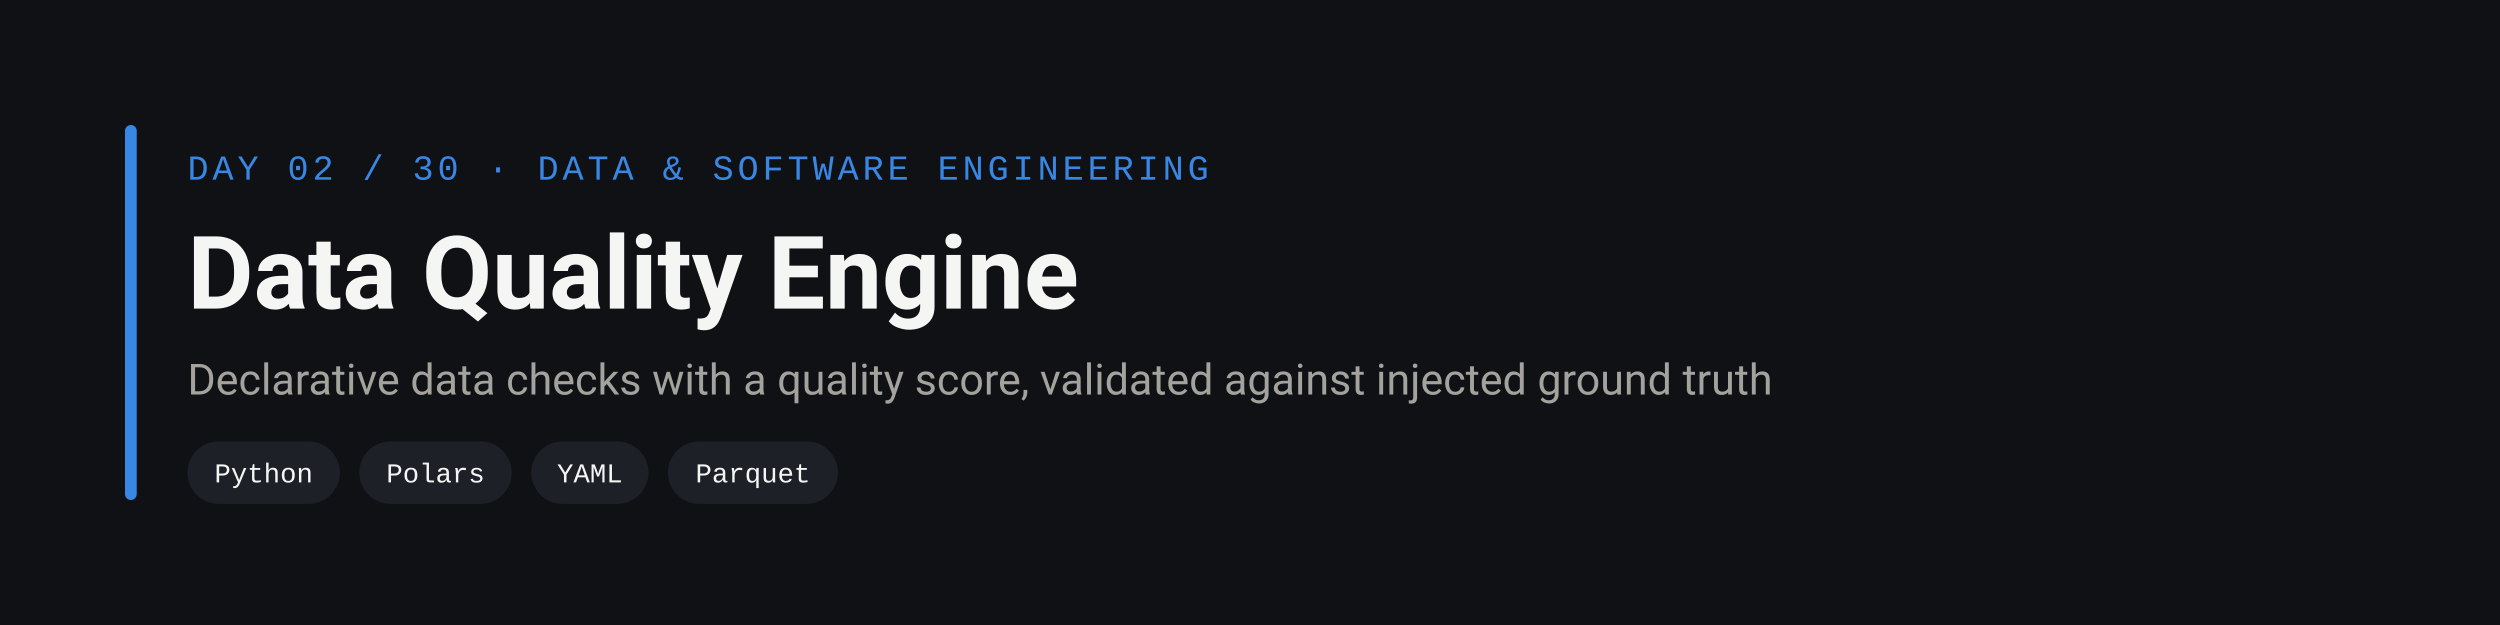
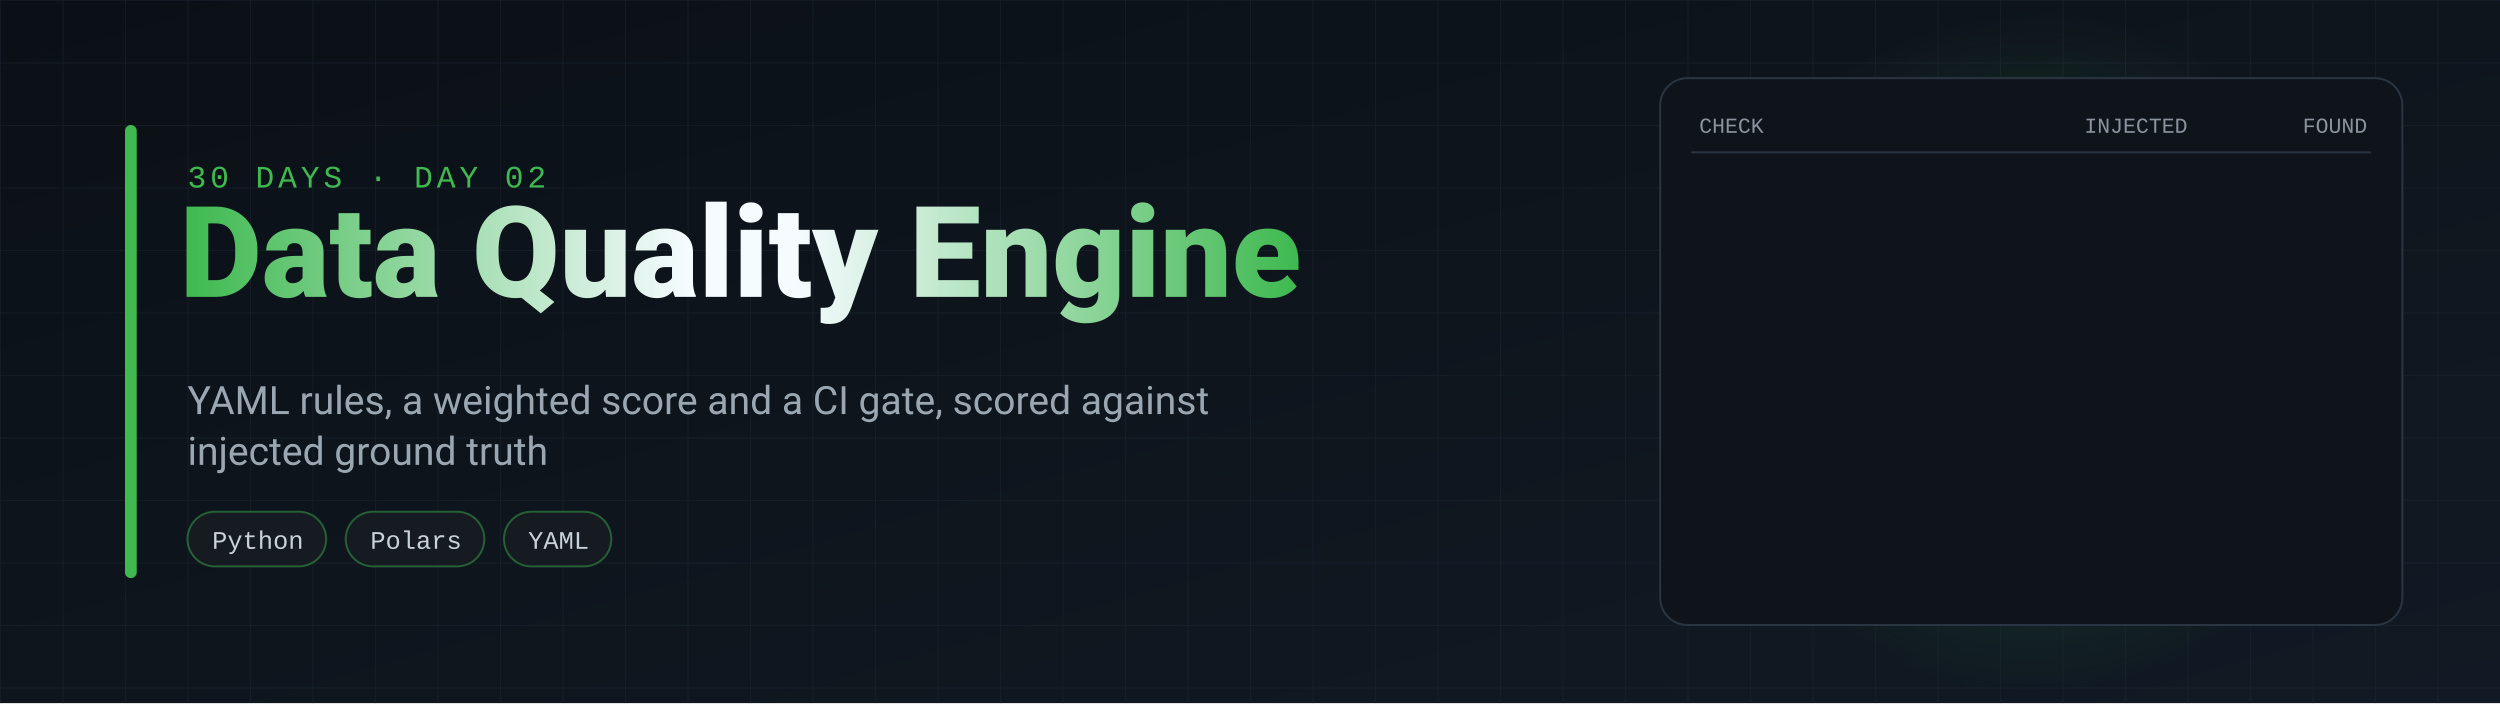
- <svg xmlns="http://www.w3.org/2000/svg" width="1280" height="320" viewBox="0 0 1280 320" role="img" aria-label="Data Quality Engine">
-   <rect width="1280" height="320" fill="#0f1115" />
-   <rect x="64" y="64" width="6" height="192" rx="3" fill="#3987e5" />
-   <text x="96" y="92" fill="#3987e5" font-family="ui-monospace, SFMono-Regular, Consolas, 'Liberation Mono', monospace" font-size="18" letter-spacing="2">DAY 02 / 30 · DATA &amp; SOFTWARE ENGINEERING</text>
-   <text x="96" y="158" fill="#f5f5f3" font-family="ui-sans-serif, -apple-system, 'Segoe UI', Roboto, Helvetica, Arial, sans-serif" font-size="52" font-weight="700">Data Quality Engine</text>
-   <text x="96" y="202" fill="#a3a29c" font-family="ui-sans-serif, -apple-system, 'Segoe UI', Roboto, Helvetica, Arial, sans-serif" font-size="22">Declarative data checks with a quality score, validated against injected ground truth</text>
-   <rect x="96" y="226" width="78" height="32" rx="16" fill="#1d2027" />
-   <text x="135.0" y="247" fill="#f5f5f3" font-family="ui-monospace, SFMono-Regular, Consolas, 'Liberation Mono', monospace" font-size="14" text-anchor="middle">Python</text>
-   <rect x="184" y="226" width="78" height="32" rx="16" fill="#1d2027" />
-   <text x="223.0" y="247" fill="#f5f5f3" font-family="ui-monospace, SFMono-Regular, Consolas, 'Liberation Mono', monospace" font-size="14" text-anchor="middle">Polars</text>
-   <rect x="272" y="226" width="60" height="32" rx="16" fill="#1d2027" />
-   <text x="302.0" y="247" fill="#f5f5f3" font-family="ui-monospace, SFMono-Regular, Consolas, 'Liberation Mono', monospace" font-size="14" text-anchor="middle">YAML</text>
-   <rect x="342" y="226" width="87" height="32" rx="16" fill="#1d2027" />
-   <text x="385.5" y="247" fill="#f5f5f3" font-family="ui-monospace, SFMono-Regular, Consolas, 'Liberation Mono', monospace" font-size="14" text-anchor="middle">Parquet</text>
+ <svg xmlns="http://www.w3.org/2000/svg" width="1280" height="360" viewBox="0 0 1280 360" role="img" aria-label="Data Quality Engine: YAML rules, a weighted score and a CI gate, scored against injected ground truth">
+   <defs>
+     <linearGradient id="bg" x1="0" y1="0" x2="1" y2="1">
+       <stop offset="0" stop-color="#0b1016" />
+       <stop offset="1" stop-color="#111a24" />
+     </linearGradient>
+     <linearGradient id="shine" x1="0" y1="0" x2="1" y2="0">
+       <stop offset="0" stop-color="#3fb950" />
+       <stop offset="0.45" stop-color="#f5fbff" />
+       <stop offset="0.55" stop-color="#f5fbff" />
+       <stop offset="1" stop-color="#3fb950" />
+       <animateTransform attributeName="gradientTransform" type="translate" values="-1 0; 1 0" dur="4.5s" repeatCount="indefinite" />
+     </linearGradient>
+     <radialGradient id="glow" cx="0.5" cy="0.5" r="0.5">
+       <stop offset="0" stop-color="#3fb950" stop-opacity="0.30" />
+       <stop offset="1" stop-color="#3fb950" stop-opacity="0" />
+     </radialGradient>
+     <pattern id="grid" width="32" height="32" patternUnits="userSpaceOnUse">
+       <path d="M32 0H0V32" fill="none" stroke="#1b2430" stroke-width="1" />
+     </pattern>
+     <style>
+       .sans { font-family: 'Segoe UI', Roboto, Helvetica, Arial, sans-serif; } .mono { font-family: ui-monospace, 'Cascadia Code', Consolas, 'Liberation Mono', monospace; }
+       .pulse { animation: pulse 3s ease-in-out infinite; transform-origin: 1040px 180px; }
+       @keyframes pulse { 0%, 100% { transform: scale(0.92); opacity: .65; } 50% { transform: scale(1.08); opacity: 1; } }
+       .fade { opacity: 0; animation: fade 8s infinite; }
+       @keyframes fade { 0% { opacity: 0; transform: translateY(8px); } 6% { opacity: 1; transform: none; } 88% { opacity: 1; } 96%, 100% { opacity: 0; } }
+       .grow { transform-box: fill-box; transform-origin: bottom; animation: grow 8s ease-out infinite; }
+       @keyframes grow { 0% { transform: scaleY(0); } 18% { transform: scaleY(1); } 88% { transform: scaleY(1); opacity: 1; } 96%, 100% { transform: scaleY(1); opacity: 0; } }
+       .growx { transform-box: fill-box; transform-origin: left; animation: growx 8s ease-out infinite; }
+       @keyframes growx { 0% { transform: scaleX(0); } 18% { transform: scaleX(1); } 88% { transform: scaleX(1); opacity: 1; } 96%, 100% { transform: scaleX(1); opacity: 0; } }
+       .draw { stroke-dasharray: 1000; stroke-dashoffset: 1000; animation: draw 8s ease-in-out infinite; }
+       @keyframes draw { 0% { stroke-dashoffset: 1000; } 35% { stroke-dashoffset: 0; } 88% { stroke-dashoffset: 0; opacity: 1; } 96%, 100% { opacity: 0; } }
+       .flow { stroke-dasharray: 6 8; animation: flow 1.4s linear infinite; }
+       @keyframes flow { to { stroke-dashoffset: -28; } }
+       .blink { animation: blink 1s steps(1) infinite; } @keyframes blink { 50% { opacity: 0; } }
+       .d1 { animation-delay: .3s; } .d2 { animation-delay: .6s; } .d3 { animation-delay: .9s; }
+       .d4 { animation-delay: 1.2s; } .d5 { animation-delay: 1.5s; } .d6 { animation-delay: 1.8s; }
+       .d7 { animation-delay: 2.1s; } .d8 { animation-delay: 2.4s; } .d9 { animation-delay: 2.7s; }
+     </style>
+   </defs>
+   <rect width="1280" height="360" fill="url(#bg)" />
+   <rect width="1280" height="360" fill="url(#grid)" opacity="0.55" />
+   <circle class="pulse" cx="1040" cy="180" r="175" fill="url(#glow)" />
+   <rect x="64" y="64" width="6" height="232" rx="3" fill="#3fb950" />
+   <text x="96" y="96" class="mono" font-size="16" fill="#3fb950" letter-spacing="2">30 DAYS · DAY 02</text>
+   <text x="92" y="152" class="sans" font-size="65" font-weight="800" fill="url(#shine)">Data Quality Engine</text>
+   <text x="96" y="212" class="sans" font-size="20" fill="#9aa7b2">YAML rules, a weighted score and a CI gate, scored against</text>
+   <text x="96" y="238" class="sans" font-size="20" fill="#9aa7b2">injected ground truth</text>
+   <rect x="96" y="262" width="71" height="28" rx="14" fill="#161b22" stroke="#3fb950" stroke-opacity="0.45" />
+   <text x="132" y="281" text-anchor="middle" class="mono" font-size="13" fill="#c9d1d9">Python</text>
+   <rect x="177" y="262" width="71" height="28" rx="14" fill="#161b22" stroke="#3fb950" stroke-opacity="0.45" />
+   <text x="213" y="281" text-anchor="middle" class="mono" font-size="13" fill="#c9d1d9">Polars</text>
+   <rect x="258" y="262" width="55" height="28" rx="14" fill="#161b22" stroke="#3fb950" stroke-opacity="0.45" />
+   <text x="286" y="281" text-anchor="middle" class="mono" font-size="13" fill="#c9d1d9">YAML</text>
+   <g>
+     <rect x="850" y="40" width="380" height="280" rx="14" fill="#0f141b" stroke="#2a3542" />
+     <text x="870" y="68" class="mono" font-size="11" fill="#8b949e">CHECK</text>
+     <text x="1120" y="68" text-anchor="end" class="mono" font-size="11" fill="#8b949e">INJECTED</text>
+     <text x="1212" y="68" text-anchor="end" class="mono" font-size="11" fill="#8b949e">FOUND</text>
+     <line x1="866" y1="78" x2="1214" y2="78" stroke="#2a3542" />
+     <g class="fade d1">
+       <text x="870" y="104" class="mono" font-size="13" fill="#c9d1d9">not_null(email)</text>
+       <text x="1120" y="104" text-anchor="end" class="mono" font-size="13" fill="#8b949e">211</text>
+       <text x="1212" y="104" text-anchor="end" class="mono" font-size="13" font-weight="700" fill="#3fb950">211 ✓</text>
+     </g>
+     <g class="fade d2">
+       <text x="870" y="134" class="mono" font-size="13" fill="#c9d1d9">unique(order_id)</text>
+       <text x="1120" y="134" text-anchor="end" class="mono" font-size="13" fill="#8b949e">505</text>
+       <text x="1212" y="134" text-anchor="end" class="mono" font-size="13" font-weight="700" fill="#3fb950">505 ✓</text>
+     </g>
+     <g class="fade d3">
+       <text x="870" y="164" class="mono" font-size="13" fill="#c9d1d9">matches_reference</text>
+       <text x="1120" y="164" text-anchor="end" class="mono" font-size="13" fill="#8b949e">160</text>
+       <text x="1212" y="164" text-anchor="end" class="mono" font-size="13" font-weight="700" fill="#3fb950">160 ✓</text>
+     </g>
+     <g class="fade d4">
+       <text x="870" y="194" class="mono" font-size="13" fill="#c9d1d9">foreign_key(product)</text>
+       <text x="1120" y="194" text-anchor="end" class="mono" font-size="13" fill="#8b949e">175</text>
+       <text x="1212" y="194" text-anchor="end" class="mono" font-size="13" font-weight="700" fill="#3fb950">175 ✓</text>
+     </g>
+     <g class="fade d5">
+       <text x="870" y="224" class="mono" font-size="13" fill="#c9d1d9">schema(orders)</text>
+       <text x="1120" y="224" text-anchor="end" class="mono" font-size="13" fill="#8b949e">20,101</text>
+       <text x="1212" y="224" text-anchor="end" class="mono" font-size="13" font-weight="700" fill="#3fb950">20,101 ✓</text>
+     </g>
+     <g class="fade d6">
+       <text x="870" y="254" class="mono" font-size="13" fill="#c9d1d9">not_null(channel)</text>
+       <text x="1120" y="254" text-anchor="end" class="mono" font-size="13" fill="#8b949e">788</text>
+       <text x="1212" y="254" text-anchor="end" class="mono" font-size="13" font-weight="700" fill="#3fb950">788 ✓</text>
+     </g>
+     <g class="fade d8">
+       <rect x="866" y="282" width="150" height="28" rx="14" fill="#161b22" stroke="#3fb950" />
+       <text x="941" y="301" text-anchor="middle" class="mono" font-size="12" fill="#3fb950">6 of 6 found</text>
+     </g>
+     <g class="fade d9">
+       <rect x="1096" y="282" width="116" height="28" rx="14" fill="#f85149" fill-opacity=".15" stroke="#f85149" />
+       <text x="1154" y="301" text-anchor="middle" class="mono" font-size="12" fill="#f85149">exit 1: FAIL</text>
+     </g>
+   </g>
</svg>
